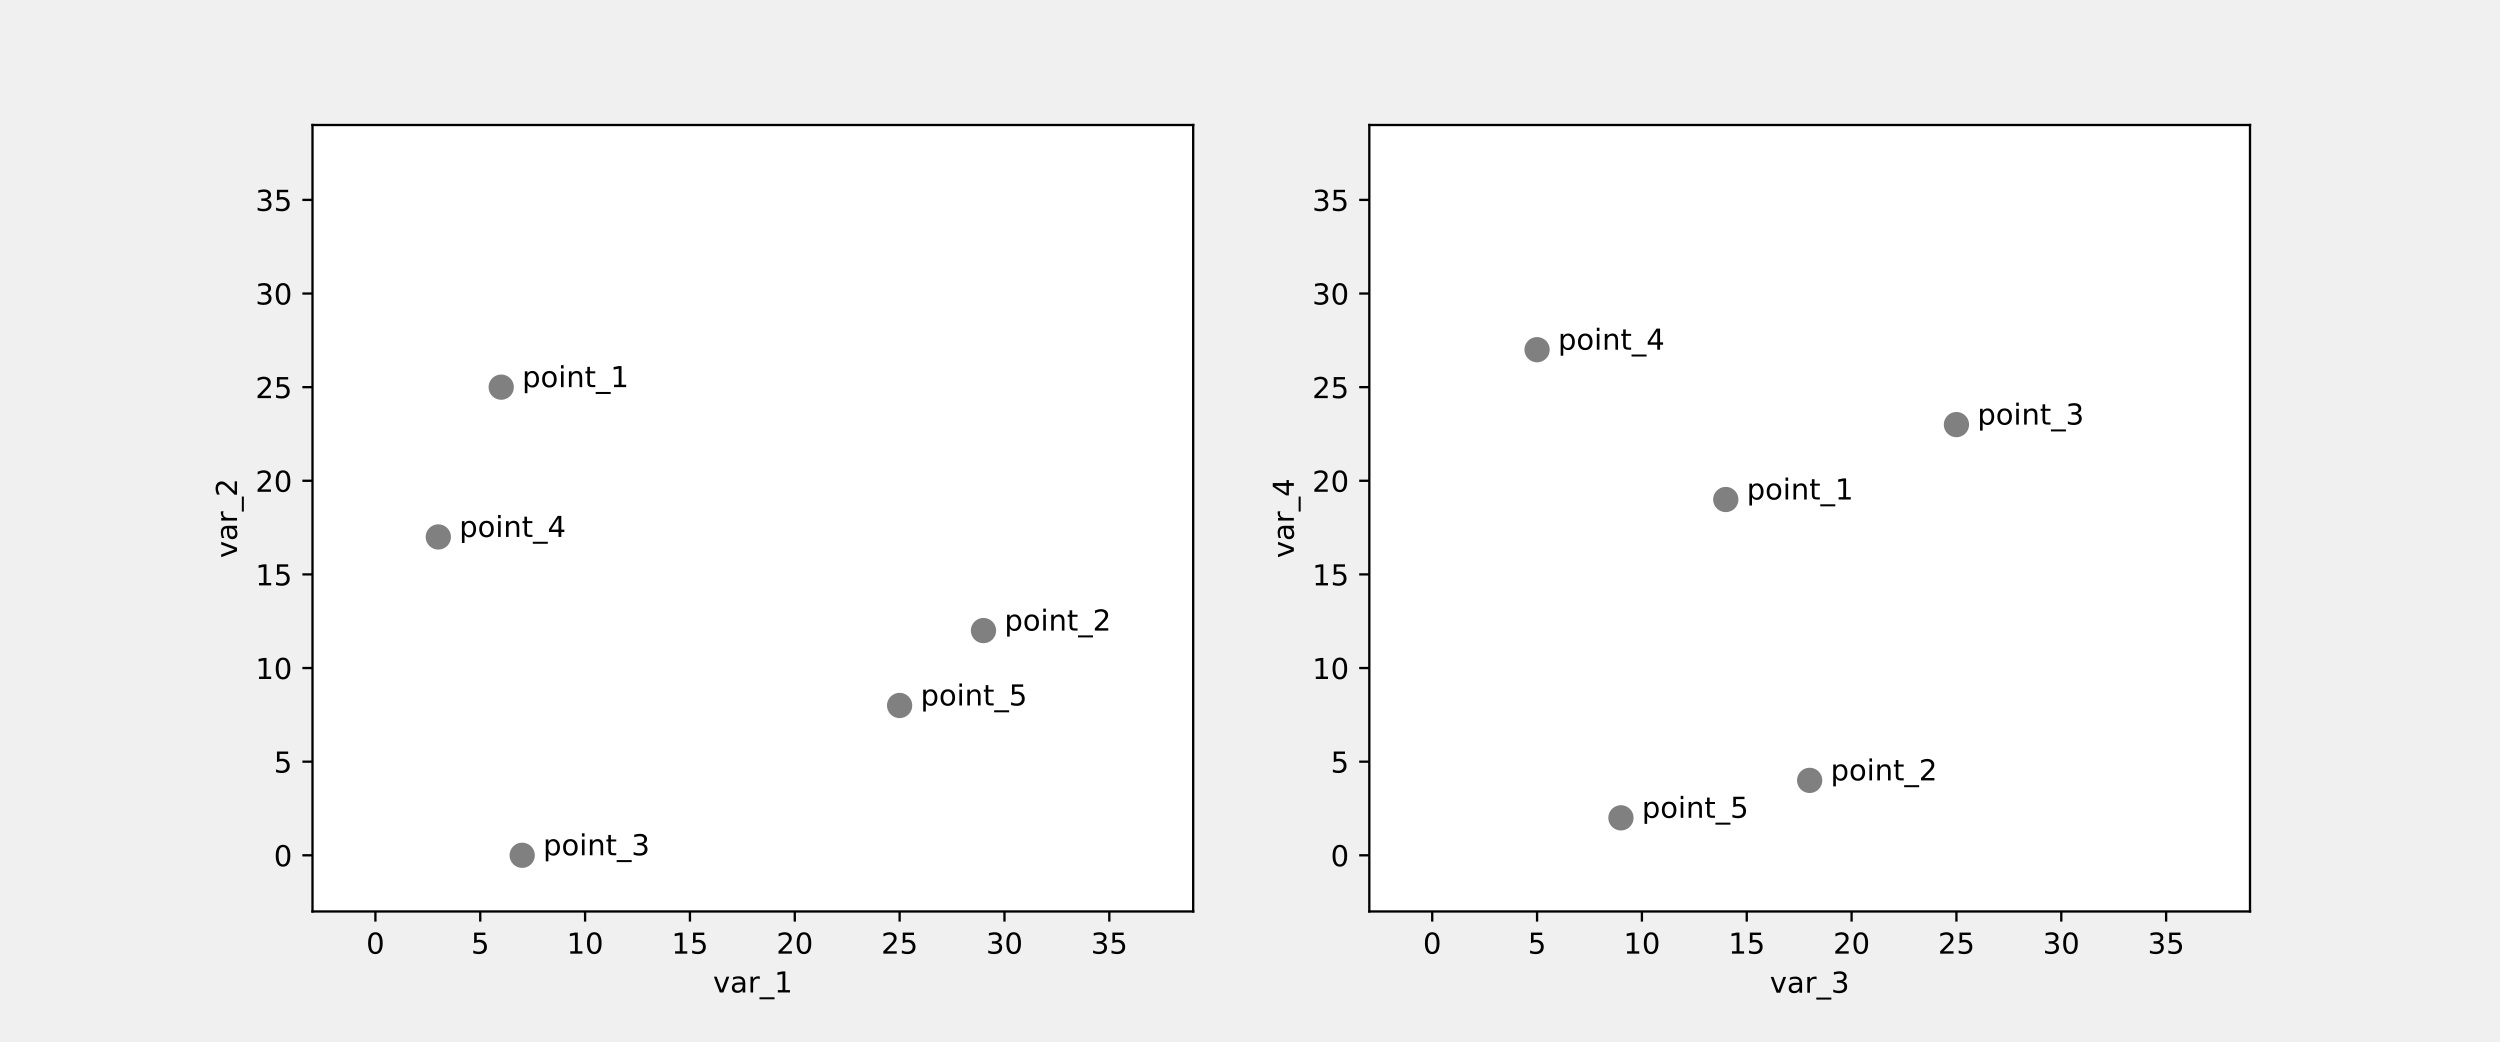
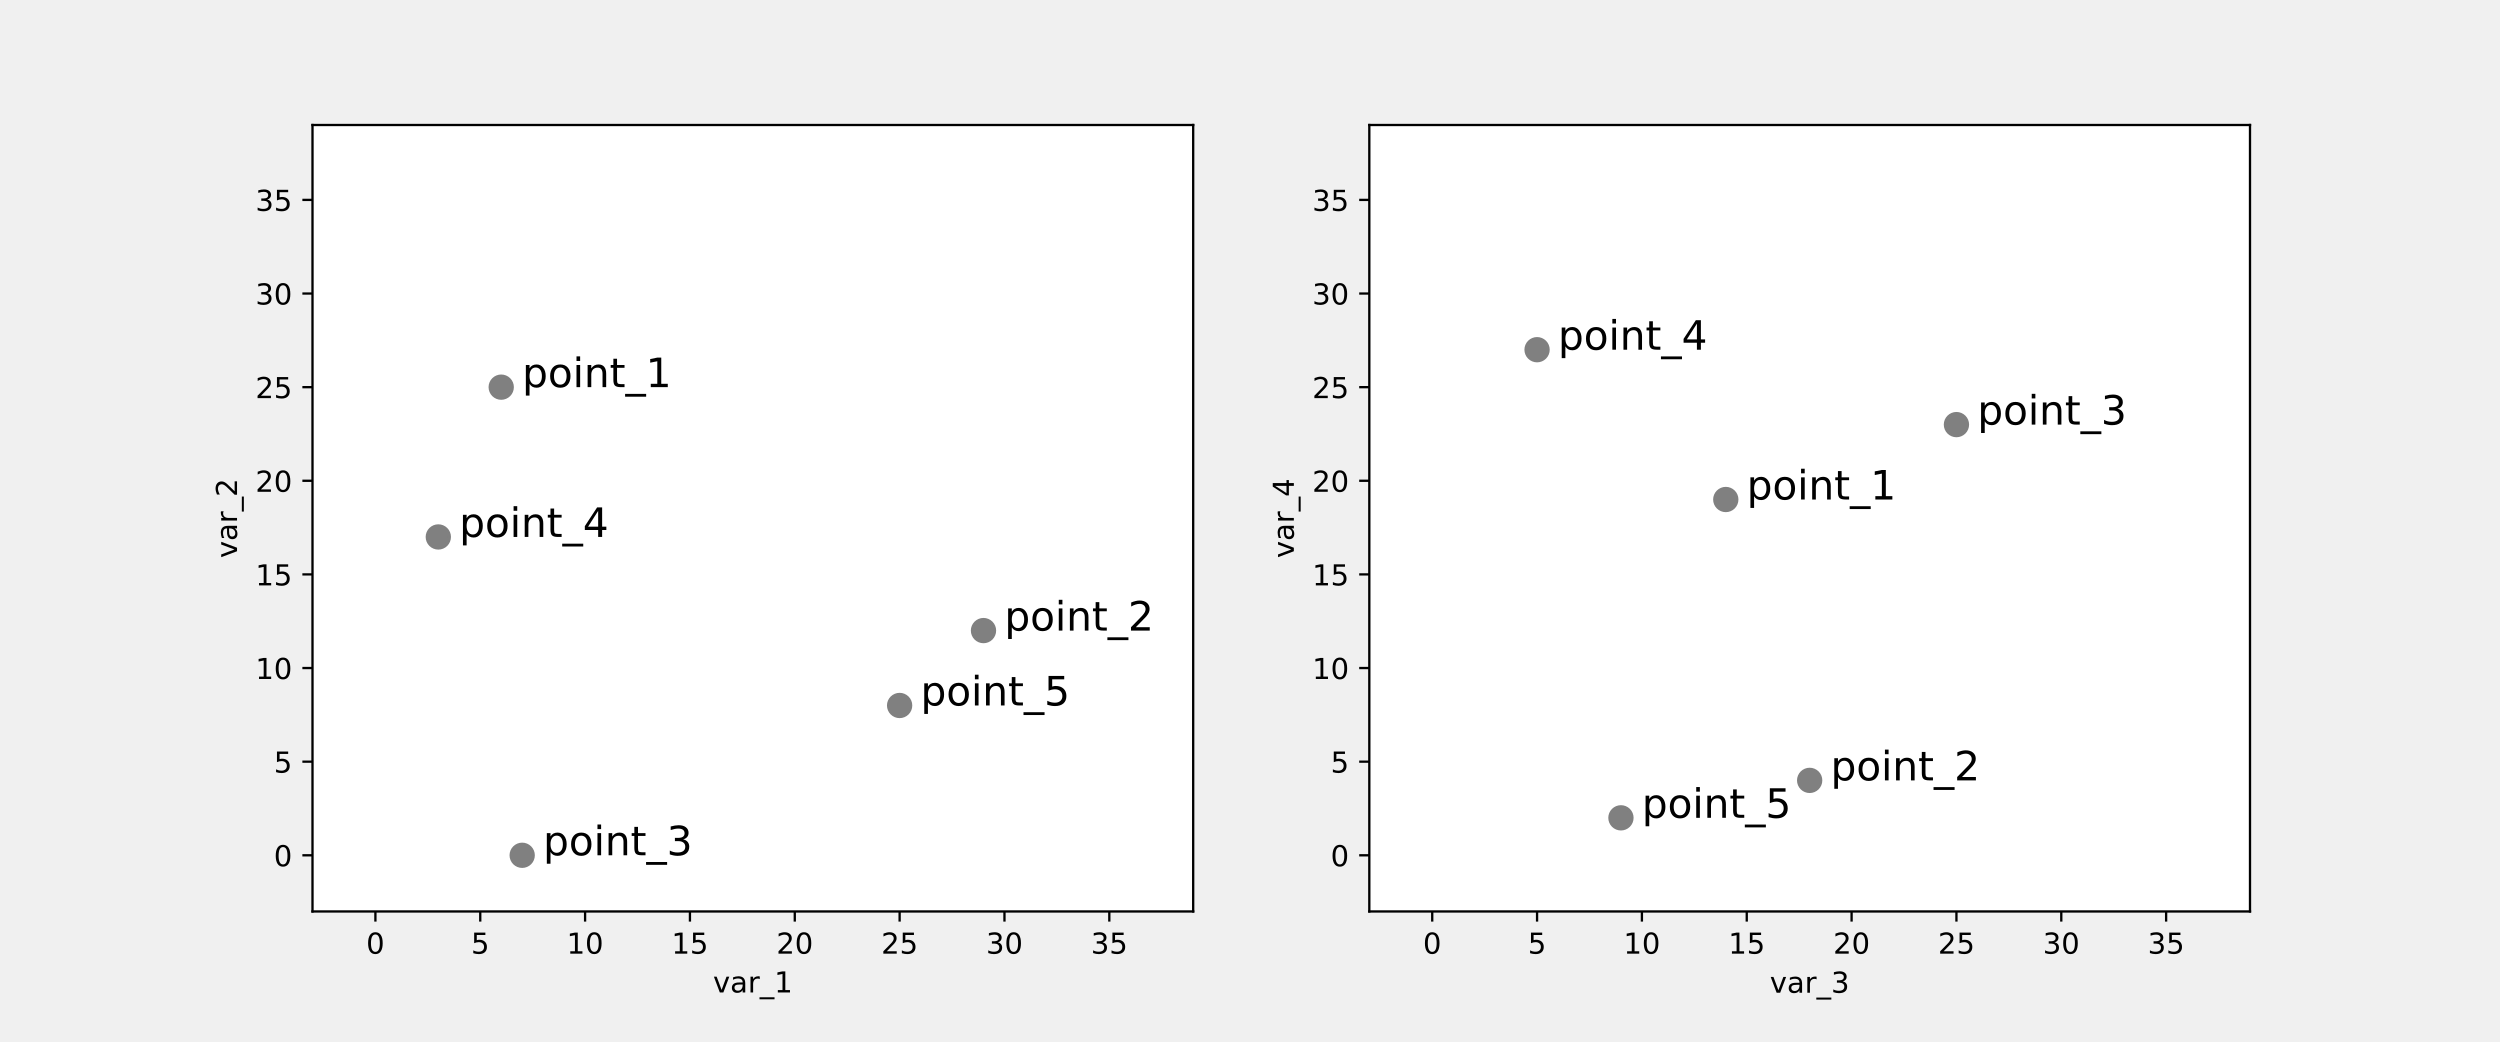
<svg xmlns="http://www.w3.org/2000/svg" xmlns:xlink="http://www.w3.org/1999/xlink" width="864pt" height="360pt" viewBox="0 0 864 360" version="1.1">
  <defs>
    <style type="text/css">*{stroke-linejoin: round; stroke-linecap: butt}</style>
  </defs>
  <g id="figure_1">
    <g id="patch_1">
      <path d="M 0 360  L 864 360  L 864 0  L 0 0  L 0 360  z " style="fill: none" />
    </g>
    <g id="axes_1">
      <g id="patch_2">
        <path d="M 108 315  L 412.364 315  L 412.364 43.2  L 108 43.2  z " style="fill: #ffffff" />
      </g>
      <g id="PathCollection_1">
        <defs>
-           <path id="me17acf2885" d="M 0 3.873  C 1.027 3.873 2.012 3.465 2.739 2.739  C 3.465 2.012 3.873 1.027 3.873 0  C 3.873 -1.027 3.465 -2.012 2.739 -2.739  C 2.012 -3.465 1.027 -3.873 0 -3.873  C -1.027 -3.873 -2.012 -3.465 -2.739 -2.739  C -3.465 -2.012 -3.873 -1.027 -3.873 0  C -3.873 1.027 -3.465 2.012 -2.739 2.739  C -2.012 3.465 -1.027 3.873 0 3.873  z " style="stroke: #808080" />
+           <path id="mf8e4d8fee5" d="M 0 3.873  C 1.027 3.873 2.012 3.465 2.739 2.739  C 3.465 2.012 3.873 1.027 3.873 0  C 3.873 -1.027 3.465 -2.012 2.739 -2.739  C 2.012 -3.465 1.027 -3.873 0 -3.873  C -1.027 -3.873 -2.012 -3.465 -2.739 -2.739  C -3.465 -2.012 -3.873 -1.027 -3.873 0  C -3.873 1.027 -3.465 2.012 -2.739 2.739  C -2.012 3.465 -1.027 3.873 0 3.873  z " style="stroke: #808080" />
        </defs>
-         <g clip-path="url(#pba82935886)">
-           <use xlink:href="#me17acf2885" x="151.481" y="185.571" style="fill: #808080; stroke: #808080" />
-           <use xlink:href="#me17acf2885" x="173.221" y="133.8" style="fill: #808080; stroke: #808080" />
-           <use xlink:href="#me17acf2885" x="180.468" y="295.586" style="fill: #808080; stroke: #808080" />
-           <use xlink:href="#me17acf2885" x="310.909" y="243.814" style="fill: #808080; stroke: #808080" />
-           <use xlink:href="#me17acf2885" x="339.896" y="217.929" style="fill: #808080; stroke: #808080" />
+         <g clip-path="url(#pe9fa8f6e9c)">
+           <use xlink:href="#mf8e4d8fee5" x="151.481" y="185.571" style="fill: #808080; stroke: #808080" />
+           <use xlink:href="#mf8e4d8fee5" x="173.221" y="133.8" style="fill: #808080; stroke: #808080" />
+           <use xlink:href="#mf8e4d8fee5" x="180.468" y="295.586" style="fill: #808080; stroke: #808080" />
+           <use xlink:href="#mf8e4d8fee5" x="310.909" y="243.814" style="fill: #808080; stroke: #808080" />
+           <use xlink:href="#mf8e4d8fee5" x="339.896" y="217.929" style="fill: #808080; stroke: #808080" />
        </g>
      </g>
      <g id="matplotlib.axis_1">
        <g id="xtick_1">
          <g id="line2d_1">
            <defs>
-               <path id="m6d16effee0" d="M 0 0  L 0 3.5  " style="stroke: #000000; stroke-width: 0.8" />
+               <path id="m8dd3a75687" d="M 0 0  L 0 3.5  " style="stroke: #000000; stroke-width: 0.8" />
            </defs>
            <g>
-               <use xlink:href="#m6d16effee0" x="129.74" y="315" style="stroke: #000000; stroke-width: 0.8" />
+               <use xlink:href="#m8dd3a75687" x="129.74" y="315" style="stroke: #000000; stroke-width: 0.8" />
            </g>
          </g>
          <g id="text_1">
            <g transform="translate(126.559 329.5984)scale(0.1 -0.1)">
              <defs>
                <path id="DejaVuSans-30" d="M 2034 4250  Q 1547 4250 1301 3770  Q 1056 3291 1056 2328  Q 1056 1369 1301 889  Q 1547 409 2034 409  Q 2525 409 2770 889  Q 3016 1369 3016 2328  Q 3016 3291 2770 3770  Q 2525 4250 2034 4250  z M 2034 4750  Q 2819 4750 3233 4129  Q 3647 3509 3647 2328  Q 3647 1150 3233 529  Q 2819 -91 2034 -91  Q 1250 -91 836 529  Q 422 1150 422 2328  Q 422 3509 836 4129  Q 1250 4750 2034 4750  z " transform="scale(0.015625)" />
              </defs>
              <use xlink:href="#DejaVuSans-30" />
            </g>
          </g>
        </g>
        <g id="xtick_2">
          <g id="line2d_2">
            <g>
-               <use xlink:href="#m6d16effee0" x="165.974" y="315" style="stroke: #000000; stroke-width: 0.8" />
+               <use xlink:href="#m8dd3a75687" x="165.974" y="315" style="stroke: #000000; stroke-width: 0.8" />
            </g>
          </g>
          <g id="text_2">
            <g transform="translate(162.7928 329.5984)scale(0.1 -0.1)">
              <defs>
                <path id="DejaVuSans-35" d="M 691 4666  L 3169 4666  L 3169 4134  L 1269 4134  L 1269 2991  Q 1406 3038 1543 3061  Q 1681 3084 1819 3084  Q 2600 3084 3056 2656  Q 3513 2228 3513 1497  Q 3513 744 3044 326  Q 2575 -91 1722 -91  Q 1428 -91 1123 -41  Q 819 9 494 109  L 494 744  Q 775 591 1075 516  Q 1375 441 1709 441  Q 2250 441 2565 725  Q 2881 1009 2881 1497  Q 2881 1984 2565 2268  Q 2250 2553 1709 2553  Q 1456 2553 1204 2497  Q 953 2441 691 2322  L 691 4666  z " transform="scale(0.015625)" />
              </defs>
              <use xlink:href="#DejaVuSans-35" />
            </g>
          </g>
        </g>
        <g id="xtick_3">
          <g id="line2d_3">
            <g>
-               <use xlink:href="#m6d16effee0" x="202.208" y="315" style="stroke: #000000; stroke-width: 0.8" />
+               <use xlink:href="#m8dd3a75687" x="202.208" y="315" style="stroke: #000000; stroke-width: 0.8" />
            </g>
          </g>
          <g id="text_3">
            <g transform="translate(195.8453 329.5984)scale(0.1 -0.1)">
              <defs>
                <path id="DejaVuSans-31" d="M 794 531  L 1825 531  L 1825 4091  L 703 3866  L 703 4441  L 1819 4666  L 2450 4666  L 2450 531  L 3481 531  L 3481 0  L 794 0  L 794 531  z " transform="scale(0.015625)" />
              </defs>
              <use xlink:href="#DejaVuSans-31" />
              <use xlink:href="#DejaVuSans-30" x="63.623" />
            </g>
          </g>
        </g>
        <g id="xtick_4">
          <g id="line2d_4">
            <g>
-               <use xlink:href="#m6d16effee0" x="238.442" y="315" style="stroke: #000000; stroke-width: 0.8" />
+               <use xlink:href="#m8dd3a75687" x="238.442" y="315" style="stroke: #000000; stroke-width: 0.8" />
            </g>
          </g>
          <g id="text_4">
            <g transform="translate(232.0791 329.5984)scale(0.1 -0.1)">
              <use xlink:href="#DejaVuSans-31" />
              <use xlink:href="#DejaVuSans-35" x="63.623" />
            </g>
          </g>
        </g>
        <g id="xtick_5">
          <g id="line2d_5">
            <g>
-               <use xlink:href="#m6d16effee0" x="274.675" y="315" style="stroke: #000000; stroke-width: 0.8" />
+               <use xlink:href="#m8dd3a75687" x="274.675" y="315" style="stroke: #000000; stroke-width: 0.8" />
            </g>
          </g>
          <g id="text_5">
            <g transform="translate(268.3128 329.5984)scale(0.1 -0.1)">
              <defs>
                <path id="DejaVuSans-32" d="M 1228 531  L 3431 531  L 3431 0  L 469 0  L 469 531  Q 828 903 1448 1529  Q 2069 2156 2228 2338  Q 2531 2678 2651 2914  Q 2772 3150 2772 3378  Q 2772 3750 2511 3984  Q 2250 4219 1831 4219  Q 1534 4219 1204 4116  Q 875 4013 500 3803  L 500 4441  Q 881 4594 1212 4672  Q 1544 4750 1819 4750  Q 2544 4750 2975 4387  Q 3406 4025 3406 3419  Q 3406 3131 3298 2873  Q 3191 2616 2906 2266  Q 2828 2175 2409 1742  Q 1991 1309 1228 531  z " transform="scale(0.015625)" />
              </defs>
              <use xlink:href="#DejaVuSans-32" />
              <use xlink:href="#DejaVuSans-30" x="63.623" />
            </g>
          </g>
        </g>
        <g id="xtick_6">
          <g id="line2d_6">
            <g>
-               <use xlink:href="#m6d16effee0" x="310.909" y="315" style="stroke: #000000; stroke-width: 0.8" />
+               <use xlink:href="#m8dd3a75687" x="310.909" y="315" style="stroke: #000000; stroke-width: 0.8" />
            </g>
          </g>
          <g id="text_6">
            <g transform="translate(304.5466 329.5984)scale(0.1 -0.1)">
              <use xlink:href="#DejaVuSans-32" />
              <use xlink:href="#DejaVuSans-35" x="63.623" />
            </g>
          </g>
        </g>
        <g id="xtick_7">
          <g id="line2d_7">
            <g>
-               <use xlink:href="#m6d16effee0" x="347.143" y="315" style="stroke: #000000; stroke-width: 0.8" />
+               <use xlink:href="#m8dd3a75687" x="347.143" y="315" style="stroke: #000000; stroke-width: 0.8" />
            </g>
          </g>
          <g id="text_7">
            <g transform="translate(340.7804 329.5984)scale(0.1 -0.1)">
              <defs>
                <path id="DejaVuSans-33" d="M 2597 2516  Q 3050 2419 3304 2112  Q 3559 1806 3559 1356  Q 3559 666 3084 287  Q 2609 -91 1734 -91  Q 1441 -91 1130 -33  Q 819 25 488 141  L 488 750  Q 750 597 1062 519  Q 1375 441 1716 441  Q 2309 441 2620 675  Q 2931 909 2931 1356  Q 2931 1769 2642 2001  Q 2353 2234 1838 2234  L 1294 2234  L 1294 2753  L 1863 2753  Q 2328 2753 2575 2939  Q 2822 3125 2822 3475  Q 2822 3834 2567 4026  Q 2313 4219 1838 4219  Q 1578 4219 1281 4162  Q 984 4106 628 3988  L 628 4550  Q 988 4650 1302 4700  Q 1616 4750 1894 4750  Q 2613 4750 3031 4423  Q 3450 4097 3450 3541  Q 3450 3153 3228 2886  Q 3006 2619 2597 2516  z " transform="scale(0.015625)" />
              </defs>
              <use xlink:href="#DejaVuSans-33" />
              <use xlink:href="#DejaVuSans-30" x="63.623" />
            </g>
          </g>
        </g>
        <g id="xtick_8">
          <g id="line2d_8">
            <g>
-               <use xlink:href="#m6d16effee0" x="383.377" y="315" style="stroke: #000000; stroke-width: 0.8" />
+               <use xlink:href="#m8dd3a75687" x="383.377" y="315" style="stroke: #000000; stroke-width: 0.8" />
            </g>
          </g>
          <g id="text_8">
            <g transform="translate(377.0141 329.5984)scale(0.1 -0.1)">
              <use xlink:href="#DejaVuSans-33" />
              <use xlink:href="#DejaVuSans-35" x="63.623" />
            </g>
          </g>
        </g>
        <g id="text_9">
          <g transform="translate(246.4217 342.9984)scale(0.1 -0.1)">
            <defs>
              <path id="DejaVuSans-76" d="M 191 3500  L 800 3500  L 1894 563  L 2988 3500  L 3597 3500  L 2284 0  L 1503 0  L 191 3500  z " transform="scale(0.015625)" />
              <path id="DejaVuSans-61" d="M 2194 1759  Q 1497 1759 1228 1600  Q 959 1441 959 1056  Q 959 750 1161 570  Q 1363 391 1709 391  Q 2188 391 2477 730  Q 2766 1069 2766 1631  L 2766 1759  L 2194 1759  z M 3341 1997  L 3341 0  L 2766 0  L 2766 531  Q 2569 213 2275 61  Q 1981 -91 1556 -91  Q 1019 -91 701 211  Q 384 513 384 1019  Q 384 1609 779 1909  Q 1175 2209 1959 2209  L 2766 2209  L 2766 2266  Q 2766 2663 2505 2880  Q 2244 3097 1772 3097  Q 1472 3097 1187 3025  Q 903 2953 641 2809  L 641 3341  Q 956 3463 1253 3523  Q 1550 3584 1831 3584  Q 2591 3584 2966 3190  Q 3341 2797 3341 1997  z " transform="scale(0.015625)" />
              <path id="DejaVuSans-72" d="M 2631 2963  Q 2534 3019 2420 3045  Q 2306 3072 2169 3072  Q 1681 3072 1420 2755  Q 1159 2438 1159 1844  L 1159 0  L 581 0  L 581 3500  L 1159 3500  L 1159 2956  Q 1341 3275 1631 3429  Q 1922 3584 2338 3584  Q 2397 3584 2469 3576  Q 2541 3569 2628 3553  L 2631 2963  z " transform="scale(0.015625)" />
              <path id="DejaVuSans-5f" d="M 3263 -1063  L 3263 -1509  L -63 -1509  L -63 -1063  L 3263 -1063  z " transform="scale(0.015625)" />
            </defs>
            <use xlink:href="#DejaVuSans-76" />
            <use xlink:href="#DejaVuSans-61" x="59.18" />
            <use xlink:href="#DejaVuSans-72" x="120.459" />
            <use xlink:href="#DejaVuSans-5f" x="161.572" />
            <use xlink:href="#DejaVuSans-31" x="211.572" />
          </g>
        </g>
      </g>
      <g id="matplotlib.axis_2">
        <g id="ytick_1">
          <g id="line2d_9">
            <defs>
-               <path id="m1a0d87bb80" d="M 0 0  L -3.5 0  " style="stroke: #000000; stroke-width: 0.8" />
+               <path id="m6a28a65131" d="M 0 0  L -3.5 0  " style="stroke: #000000; stroke-width: 0.8" />
            </defs>
            <g>
-               <use xlink:href="#m1a0d87bb80" x="108" y="295.586" style="stroke: #000000; stroke-width: 0.8" />
+               <use xlink:href="#m6a28a65131" x="108" y="295.586" style="stroke: #000000; stroke-width: 0.8" />
            </g>
          </g>
          <g id="text_10">
            <g transform="translate(94.6375 299.3849)scale(0.1 -0.1)">
              <use xlink:href="#DejaVuSans-30" />
            </g>
          </g>
        </g>
        <g id="ytick_2">
          <g id="line2d_10">
            <g>
-               <use xlink:href="#m1a0d87bb80" x="108" y="263.229" style="stroke: #000000; stroke-width: 0.8" />
+               <use xlink:href="#m6a28a65131" x="108" y="263.229" style="stroke: #000000; stroke-width: 0.8" />
            </g>
          </g>
          <g id="text_11">
            <g transform="translate(94.6375 267.0278)scale(0.1 -0.1)">
              <use xlink:href="#DejaVuSans-35" />
            </g>
          </g>
        </g>
        <g id="ytick_3">
          <g id="line2d_11">
            <g>
-               <use xlink:href="#m1a0d87bb80" x="108" y="230.871" style="stroke: #000000; stroke-width: 0.8" />
+               <use xlink:href="#m6a28a65131" x="108" y="230.871" style="stroke: #000000; stroke-width: 0.8" />
            </g>
          </g>
          <g id="text_12">
            <g transform="translate(88.275 234.6706)scale(0.1 -0.1)">
              <use xlink:href="#DejaVuSans-31" />
              <use xlink:href="#DejaVuSans-30" x="63.623" />
            </g>
          </g>
        </g>
        <g id="ytick_4">
          <g id="line2d_12">
            <g>
-               <use xlink:href="#m1a0d87bb80" x="108" y="198.514" style="stroke: #000000; stroke-width: 0.8" />
+               <use xlink:href="#m6a28a65131" x="108" y="198.514" style="stroke: #000000; stroke-width: 0.8" />
            </g>
          </g>
          <g id="text_13">
            <g transform="translate(88.275 202.3135)scale(0.1 -0.1)">
              <use xlink:href="#DejaVuSans-31" />
              <use xlink:href="#DejaVuSans-35" x="63.623" />
            </g>
          </g>
        </g>
        <g id="ytick_5">
          <g id="line2d_13">
            <g>
-               <use xlink:href="#m1a0d87bb80" x="108" y="166.157" style="stroke: #000000; stroke-width: 0.8" />
+               <use xlink:href="#m6a28a65131" x="108" y="166.157" style="stroke: #000000; stroke-width: 0.8" />
            </g>
          </g>
          <g id="text_14">
            <g transform="translate(88.275 169.9564)scale(0.1 -0.1)">
              <use xlink:href="#DejaVuSans-32" />
              <use xlink:href="#DejaVuSans-30" x="63.623" />
            </g>
          </g>
        </g>
        <g id="ytick_6">
          <g id="line2d_14">
            <g>
-               <use xlink:href="#m1a0d87bb80" x="108" y="133.8" style="stroke: #000000; stroke-width: 0.8" />
+               <use xlink:href="#m6a28a65131" x="108" y="133.8" style="stroke: #000000; stroke-width: 0.8" />
            </g>
          </g>
          <g id="text_15">
            <g transform="translate(88.275 137.5992)scale(0.1 -0.1)">
              <use xlink:href="#DejaVuSans-32" />
              <use xlink:href="#DejaVuSans-35" x="63.623" />
            </g>
          </g>
        </g>
        <g id="ytick_7">
          <g id="line2d_15">
            <g>
-               <use xlink:href="#m1a0d87bb80" x="108" y="101.443" style="stroke: #000000; stroke-width: 0.8" />
+               <use xlink:href="#m6a28a65131" x="108" y="101.443" style="stroke: #000000; stroke-width: 0.8" />
            </g>
          </g>
          <g id="text_16">
            <g transform="translate(88.275 105.2421)scale(0.1 -0.1)">
              <use xlink:href="#DejaVuSans-33" />
              <use xlink:href="#DejaVuSans-30" x="63.623" />
            </g>
          </g>
        </g>
        <g id="ytick_8">
          <g id="line2d_16">
            <g>
-               <use xlink:href="#m1a0d87bb80" x="108" y="69.086" style="stroke: #000000; stroke-width: 0.8" />
+               <use xlink:href="#m6a28a65131" x="108" y="69.086" style="stroke: #000000; stroke-width: 0.8" />
            </g>
          </g>
          <g id="text_17">
            <g transform="translate(88.275 72.88493)scale(0.1 -0.1)">
              <use xlink:href="#DejaVuSans-33" />
              <use xlink:href="#DejaVuSans-35" x="63.623" />
            </g>
          </g>
        </g>
        <g id="text_18">
          <g transform="translate(81.91719 192.8602)rotate(-90)scale(0.1 -0.1)">
            <use xlink:href="#DejaVuSans-76" />
            <use xlink:href="#DejaVuSans-61" x="59.18" />
            <use xlink:href="#DejaVuSans-72" x="120.459" />
            <use xlink:href="#DejaVuSans-5f" x="161.572" />
            <use xlink:href="#DejaVuSans-32" x="211.572" />
          </g>
        </g>
      </g>
      <g id="patch_3">
        <path d="M 108 315  L 108 43.2  " style="fill: none; stroke: #000000; stroke-width: 0.8; stroke-linejoin: miter; stroke-linecap: square" />
      </g>
      <g id="patch_4">
        <path d="M 412.364 315  L 412.364 43.2  " style="fill: none; stroke: #000000; stroke-width: 0.8; stroke-linejoin: miter; stroke-linecap: square" />
      </g>
      <g id="patch_5">
        <path d="M 108 315  L 412.364 315  " style="fill: none; stroke: #000000; stroke-width: 0.8; stroke-linejoin: miter; stroke-linecap: square" />
      </g>
      <g id="patch_6">
        <path d="M 108 43.2  L 412.364 43.2  " style="fill: none; stroke: #000000; stroke-width: 0.8; stroke-linejoin: miter; stroke-linecap: square" />
      </g>
      <g id="text_19">
-         <g transform="translate(158.7273 185.5714)scale(0.1 -0.1)">
+         <g transform="translate(158.7273 185.5714)scale(0.14 -0.14)">
          <defs>
            <path id="DejaVuSans-70" d="M 1159 525  L 1159 -1331  L 581 -1331  L 581 3500  L 1159 3500  L 1159 2969  Q 1341 3281 1617 3432  Q 1894 3584 2278 3584  Q 2916 3584 3314 3078  Q 3713 2572 3713 1747  Q 3713 922 3314 415  Q 2916 -91 2278 -91  Q 1894 -91 1617 61  Q 1341 213 1159 525  z M 3116 1747  Q 3116 2381 2855 2742  Q 2594 3103 2138 3103  Q 1681 3103 1420 2742  Q 1159 2381 1159 1747  Q 1159 1113 1420 752  Q 1681 391 2138 391  Q 2594 391 2855 752  Q 3116 1113 3116 1747  z " transform="scale(0.015625)" />
            <path id="DejaVuSans-6f" d="M 1959 3097  Q 1497 3097 1228 2736  Q 959 2375 959 1747  Q 959 1119 1226 758  Q 1494 397 1959 397  Q 2419 397 2687 759  Q 2956 1122 2956 1747  Q 2956 2369 2687 2733  Q 2419 3097 1959 3097  z M 1959 3584  Q 2709 3584 3137 3096  Q 3566 2609 3566 1747  Q 3566 888 3137 398  Q 2709 -91 1959 -91  Q 1206 -91 779 398  Q 353 888 353 1747  Q 353 2609 779 3096  Q 1206 3584 1959 3584  z " transform="scale(0.015625)" />
            <path id="DejaVuSans-69" d="M 603 3500  L 1178 3500  L 1178 0  L 603 0  L 603 3500  z M 603 4863  L 1178 4863  L 1178 4134  L 603 4134  L 603 4863  z " transform="scale(0.015625)" />
            <path id="DejaVuSans-6e" d="M 3513 2113  L 3513 0  L 2938 0  L 2938 2094  Q 2938 2591 2744 2837  Q 2550 3084 2163 3084  Q 1697 3084 1428 2787  Q 1159 2491 1159 1978  L 1159 0  L 581 0  L 581 3500  L 1159 3500  L 1159 2956  Q 1366 3272 1645 3428  Q 1925 3584 2291 3584  Q 2894 3584 3203 3211  Q 3513 2838 3513 2113  z " transform="scale(0.015625)" />
            <path id="DejaVuSans-74" d="M 1172 4494  L 1172 3500  L 2356 3500  L 2356 3053  L 1172 3053  L 1172 1153  Q 1172 725 1289 603  Q 1406 481 1766 481  L 2356 481  L 2356 0  L 1766 0  Q 1100 0 847 248  Q 594 497 594 1153  L 594 3053  L 172 3053  L 172 3500  L 594 3500  L 594 4494  L 1172 4494  z " transform="scale(0.015625)" />
            <path id="DejaVuSans-34" d="M 2419 4116  L 825 1625  L 2419 1625  L 2419 4116  z M 2253 4666  L 3047 4666  L 3047 1625  L 3713 1625  L 3713 1100  L 3047 1100  L 3047 0  L 2419 0  L 2419 1100  L 313 1100  L 313 1709  L 2253 4666  z " transform="scale(0.015625)" />
          </defs>
          <use xlink:href="#DejaVuSans-70" />
          <use xlink:href="#DejaVuSans-6f" x="63.477" />
          <use xlink:href="#DejaVuSans-69" x="124.658" />
          <use xlink:href="#DejaVuSans-6e" x="152.441" />
          <use xlink:href="#DejaVuSans-74" x="215.82" />
          <use xlink:href="#DejaVuSans-5f" x="255.029" />
          <use xlink:href="#DejaVuSans-34" x="305.029" />
        </g>
      </g>
      <g id="text_20">
-         <g transform="translate(180.4675 133.8)scale(0.1 -0.1)">
+         <g transform="translate(180.4675 133.8)scale(0.14 -0.14)">
          <use xlink:href="#DejaVuSans-70" />
          <use xlink:href="#DejaVuSans-6f" x="63.477" />
          <use xlink:href="#DejaVuSans-69" x="124.658" />
          <use xlink:href="#DejaVuSans-6e" x="152.441" />
          <use xlink:href="#DejaVuSans-74" x="215.82" />
          <use xlink:href="#DejaVuSans-5f" x="255.029" />
          <use xlink:href="#DejaVuSans-31" x="305.029" />
        </g>
      </g>
      <g id="text_21">
-         <g transform="translate(187.7143 295.5857)scale(0.1 -0.1)">
+         <g transform="translate(187.7143 295.5857)scale(0.14 -0.14)">
          <use xlink:href="#DejaVuSans-70" />
          <use xlink:href="#DejaVuSans-6f" x="63.477" />
          <use xlink:href="#DejaVuSans-69" x="124.658" />
          <use xlink:href="#DejaVuSans-6e" x="152.441" />
          <use xlink:href="#DejaVuSans-74" x="215.82" />
          <use xlink:href="#DejaVuSans-5f" x="255.029" />
          <use xlink:href="#DejaVuSans-33" x="305.029" />
        </g>
      </g>
      <g id="text_22">
-         <g transform="translate(318.1558 243.8143)scale(0.1 -0.1)">
+         <g transform="translate(318.1558 243.8143)scale(0.14 -0.14)">
          <use xlink:href="#DejaVuSans-70" />
          <use xlink:href="#DejaVuSans-6f" x="63.477" />
          <use xlink:href="#DejaVuSans-69" x="124.658" />
          <use xlink:href="#DejaVuSans-6e" x="152.441" />
          <use xlink:href="#DejaVuSans-74" x="215.82" />
          <use xlink:href="#DejaVuSans-5f" x="255.029" />
          <use xlink:href="#DejaVuSans-35" x="305.029" />
        </g>
      </g>
      <g id="text_23">
-         <g transform="translate(347.1429 217.9286)scale(0.1 -0.1)">
+         <g transform="translate(347.1429 217.9286)scale(0.14 -0.14)">
          <use xlink:href="#DejaVuSans-70" />
          <use xlink:href="#DejaVuSans-6f" x="63.477" />
          <use xlink:href="#DejaVuSans-69" x="124.658" />
          <use xlink:href="#DejaVuSans-6e" x="152.441" />
          <use xlink:href="#DejaVuSans-74" x="215.82" />
          <use xlink:href="#DejaVuSans-5f" x="255.029" />
          <use xlink:href="#DejaVuSans-32" x="305.029" />
        </g>
      </g>
    </g>
    <g id="axes_2">
      <g id="patch_7">
        <path d="M 473.236 315  L 777.6 315  L 777.6 43.2  L 473.236 43.2  z " style="fill: #ffffff" />
      </g>
      <g id="PathCollection_2">
-         <g clip-path="url(#pc411eeeef3)">
-           <use xlink:href="#me17acf2885" x="531.21" y="120.857" style="fill: #808080; stroke: #808080" />
-           <use xlink:href="#me17acf2885" x="596.431" y="172.629" style="fill: #808080; stroke: #808080" />
-           <use xlink:href="#me17acf2885" x="676.145" y="146.743" style="fill: #808080; stroke: #808080" />
-           <use xlink:href="#me17acf2885" x="560.197" y="282.643" style="fill: #808080; stroke: #808080" />
-           <use xlink:href="#me17acf2885" x="625.418" y="269.7" style="fill: #808080; stroke: #808080" />
+         <g clip-path="url(#p9cfaa7b5ea)">
+           <use xlink:href="#mf8e4d8fee5" x="531.21" y="120.857" style="fill: #808080; stroke: #808080" />
+           <use xlink:href="#mf8e4d8fee5" x="596.431" y="172.629" style="fill: #808080; stroke: #808080" />
+           <use xlink:href="#mf8e4d8fee5" x="676.145" y="146.743" style="fill: #808080; stroke: #808080" />
+           <use xlink:href="#mf8e4d8fee5" x="560.197" y="282.643" style="fill: #808080; stroke: #808080" />
+           <use xlink:href="#mf8e4d8fee5" x="625.418" y="269.7" style="fill: #808080; stroke: #808080" />
        </g>
      </g>
      <g id="matplotlib.axis_3">
        <g id="xtick_9">
          <g id="line2d_17">
            <g>
-               <use xlink:href="#m6d16effee0" x="494.977" y="315" style="stroke: #000000; stroke-width: 0.8" />
+               <use xlink:href="#m8dd3a75687" x="494.977" y="315" style="stroke: #000000; stroke-width: 0.8" />
            </g>
          </g>
          <g id="text_24">
            <g transform="translate(491.7954 329.5984)scale(0.1 -0.1)">
              <use xlink:href="#DejaVuSans-30" />
            </g>
          </g>
        </g>
        <g id="xtick_10">
          <g id="line2d_18">
            <g>
-               <use xlink:href="#m6d16effee0" x="531.21" y="315" style="stroke: #000000; stroke-width: 0.8" />
+               <use xlink:href="#m8dd3a75687" x="531.21" y="315" style="stroke: #000000; stroke-width: 0.8" />
            </g>
          </g>
          <g id="text_25">
            <g transform="translate(528.0291 329.5984)scale(0.1 -0.1)">
              <use xlink:href="#DejaVuSans-35" />
            </g>
          </g>
        </g>
        <g id="xtick_11">
          <g id="line2d_19">
            <g>
-               <use xlink:href="#m6d16effee0" x="567.444" y="315" style="stroke: #000000; stroke-width: 0.8" />
+               <use xlink:href="#m8dd3a75687" x="567.444" y="315" style="stroke: #000000; stroke-width: 0.8" />
            </g>
          </g>
          <g id="text_26">
            <g transform="translate(561.0817 329.5984)scale(0.1 -0.1)">
              <use xlink:href="#DejaVuSans-31" />
              <use xlink:href="#DejaVuSans-30" x="63.623" />
            </g>
          </g>
        </g>
        <g id="xtick_12">
          <g id="line2d_20">
            <g>
-               <use xlink:href="#m6d16effee0" x="603.678" y="315" style="stroke: #000000; stroke-width: 0.8" />
+               <use xlink:href="#m8dd3a75687" x="603.678" y="315" style="stroke: #000000; stroke-width: 0.8" />
            </g>
          </g>
          <g id="text_27">
            <g transform="translate(597.3154 329.5984)scale(0.1 -0.1)">
              <use xlink:href="#DejaVuSans-31" />
              <use xlink:href="#DejaVuSans-35" x="63.623" />
            </g>
          </g>
        </g>
        <g id="xtick_13">
          <g id="line2d_21">
            <g>
-               <use xlink:href="#m6d16effee0" x="639.912" y="315" style="stroke: #000000; stroke-width: 0.8" />
+               <use xlink:href="#m8dd3a75687" x="639.912" y="315" style="stroke: #000000; stroke-width: 0.8" />
            </g>
          </g>
          <g id="text_28">
            <g transform="translate(633.5492 329.5984)scale(0.1 -0.1)">
              <use xlink:href="#DejaVuSans-32" />
              <use xlink:href="#DejaVuSans-30" x="63.623" />
            </g>
          </g>
        </g>
        <g id="xtick_14">
          <g id="line2d_22">
            <g>
-               <use xlink:href="#m6d16effee0" x="676.145" y="315" style="stroke: #000000; stroke-width: 0.8" />
+               <use xlink:href="#m8dd3a75687" x="676.145" y="315" style="stroke: #000000; stroke-width: 0.8" />
            </g>
          </g>
          <g id="text_29">
            <g transform="translate(669.783 329.5984)scale(0.1 -0.1)">
              <use xlink:href="#DejaVuSans-32" />
              <use xlink:href="#DejaVuSans-35" x="63.623" />
            </g>
          </g>
        </g>
        <g id="xtick_15">
          <g id="line2d_23">
            <g>
-               <use xlink:href="#m6d16effee0" x="712.379" y="315" style="stroke: #000000; stroke-width: 0.8" />
+               <use xlink:href="#m8dd3a75687" x="712.379" y="315" style="stroke: #000000; stroke-width: 0.8" />
            </g>
          </g>
          <g id="text_30">
            <g transform="translate(706.0167 329.5984)scale(0.1 -0.1)">
              <use xlink:href="#DejaVuSans-33" />
              <use xlink:href="#DejaVuSans-30" x="63.623" />
            </g>
          </g>
        </g>
        <g id="xtick_16">
          <g id="line2d_24">
            <g>
-               <use xlink:href="#m6d16effee0" x="748.613" y="315" style="stroke: #000000; stroke-width: 0.8" />
+               <use xlink:href="#m8dd3a75687" x="748.613" y="315" style="stroke: #000000; stroke-width: 0.8" />
            </g>
          </g>
          <g id="text_31">
            <g transform="translate(742.2505 329.5984)scale(0.1 -0.1)">
              <use xlink:href="#DejaVuSans-33" />
              <use xlink:href="#DejaVuSans-35" x="63.623" />
            </g>
          </g>
        </g>
        <g id="text_32">
          <g transform="translate(611.658 343.1)scale(0.1 -0.1)">
            <use xlink:href="#DejaVuSans-76" />
            <use xlink:href="#DejaVuSans-61" x="59.18" />
            <use xlink:href="#DejaVuSans-72" x="120.459" />
            <use xlink:href="#DejaVuSans-5f" x="161.572" />
            <use xlink:href="#DejaVuSans-33" x="211.572" />
          </g>
        </g>
      </g>
      <g id="matplotlib.axis_4">
        <g id="ytick_9">
          <g id="line2d_25">
            <g>
-               <use xlink:href="#m1a0d87bb80" x="473.236" y="295.586" style="stroke: #000000; stroke-width: 0.8" />
+               <use xlink:href="#m6a28a65131" x="473.236" y="295.586" style="stroke: #000000; stroke-width: 0.8" />
            </g>
          </g>
          <g id="text_33">
            <g transform="translate(459.8739 299.3849)scale(0.1 -0.1)">
              <use xlink:href="#DejaVuSans-30" />
            </g>
          </g>
        </g>
        <g id="ytick_10">
          <g id="line2d_26">
            <g>
-               <use xlink:href="#m1a0d87bb80" x="473.236" y="263.229" style="stroke: #000000; stroke-width: 0.8" />
+               <use xlink:href="#m6a28a65131" x="473.236" y="263.229" style="stroke: #000000; stroke-width: 0.8" />
            </g>
          </g>
          <g id="text_34">
            <g transform="translate(459.8739 267.0278)scale(0.1 -0.1)">
              <use xlink:href="#DejaVuSans-35" />
            </g>
          </g>
        </g>
        <g id="ytick_11">
          <g id="line2d_27">
            <g>
-               <use xlink:href="#m1a0d87bb80" x="473.236" y="230.871" style="stroke: #000000; stroke-width: 0.8" />
+               <use xlink:href="#m6a28a65131" x="473.236" y="230.871" style="stroke: #000000; stroke-width: 0.8" />
            </g>
          </g>
          <g id="text_35">
            <g transform="translate(453.5114 234.6706)scale(0.1 -0.1)">
              <use xlink:href="#DejaVuSans-31" />
              <use xlink:href="#DejaVuSans-30" x="63.623" />
            </g>
          </g>
        </g>
        <g id="ytick_12">
          <g id="line2d_28">
            <g>
-               <use xlink:href="#m1a0d87bb80" x="473.236" y="198.514" style="stroke: #000000; stroke-width: 0.8" />
+               <use xlink:href="#m6a28a65131" x="473.236" y="198.514" style="stroke: #000000; stroke-width: 0.8" />
            </g>
          </g>
          <g id="text_36">
            <g transform="translate(453.5114 202.3135)scale(0.1 -0.1)">
              <use xlink:href="#DejaVuSans-31" />
              <use xlink:href="#DejaVuSans-35" x="63.623" />
            </g>
          </g>
        </g>
        <g id="ytick_13">
          <g id="line2d_29">
            <g>
-               <use xlink:href="#m1a0d87bb80" x="473.236" y="166.157" style="stroke: #000000; stroke-width: 0.8" />
+               <use xlink:href="#m6a28a65131" x="473.236" y="166.157" style="stroke: #000000; stroke-width: 0.8" />
            </g>
          </g>
          <g id="text_37">
            <g transform="translate(453.5114 169.9564)scale(0.1 -0.1)">
              <use xlink:href="#DejaVuSans-32" />
              <use xlink:href="#DejaVuSans-30" x="63.623" />
            </g>
          </g>
        </g>
        <g id="ytick_14">
          <g id="line2d_30">
            <g>
-               <use xlink:href="#m1a0d87bb80" x="473.236" y="133.8" style="stroke: #000000; stroke-width: 0.8" />
+               <use xlink:href="#m6a28a65131" x="473.236" y="133.8" style="stroke: #000000; stroke-width: 0.8" />
            </g>
          </g>
          <g id="text_38">
            <g transform="translate(453.5114 137.5992)scale(0.1 -0.1)">
              <use xlink:href="#DejaVuSans-32" />
              <use xlink:href="#DejaVuSans-35" x="63.623" />
            </g>
          </g>
        </g>
        <g id="ytick_15">
          <g id="line2d_31">
            <g>
-               <use xlink:href="#m1a0d87bb80" x="473.236" y="101.443" style="stroke: #000000; stroke-width: 0.8" />
+               <use xlink:href="#m6a28a65131" x="473.236" y="101.443" style="stroke: #000000; stroke-width: 0.8" />
            </g>
          </g>
          <g id="text_39">
            <g transform="translate(453.5114 105.2421)scale(0.1 -0.1)">
              <use xlink:href="#DejaVuSans-33" />
              <use xlink:href="#DejaVuSans-30" x="63.623" />
            </g>
          </g>
        </g>
        <g id="ytick_16">
          <g id="line2d_32">
            <g>
-               <use xlink:href="#m1a0d87bb80" x="473.236" y="69.086" style="stroke: #000000; stroke-width: 0.8" />
+               <use xlink:href="#m6a28a65131" x="473.236" y="69.086" style="stroke: #000000; stroke-width: 0.8" />
            </g>
          </g>
          <g id="text_40">
            <g transform="translate(453.5114 72.88493)scale(0.1 -0.1)">
              <use xlink:href="#DejaVuSans-33" />
              <use xlink:href="#DejaVuSans-35" x="63.623" />
            </g>
          </g>
        </g>
        <g id="text_41">
          <g transform="translate(447.1536 192.8602)rotate(-90)scale(0.1 -0.1)">
            <use xlink:href="#DejaVuSans-76" />
            <use xlink:href="#DejaVuSans-61" x="59.18" />
            <use xlink:href="#DejaVuSans-72" x="120.459" />
            <use xlink:href="#DejaVuSans-5f" x="161.572" />
            <use xlink:href="#DejaVuSans-34" x="211.572" />
          </g>
        </g>
      </g>
      <g id="patch_8">
        <path d="M 473.236 315  L 473.236 43.2  " style="fill: none; stroke: #000000; stroke-width: 0.8; stroke-linejoin: miter; stroke-linecap: square" />
      </g>
      <g id="patch_9">
        <path d="M 777.6 315  L 777.6 43.2  " style="fill: none; stroke: #000000; stroke-width: 0.8; stroke-linejoin: miter; stroke-linecap: square" />
      </g>
      <g id="patch_10">
        <path d="M 473.236 315  L 777.6 315  " style="fill: none; stroke: #000000; stroke-width: 0.8; stroke-linejoin: miter; stroke-linecap: square" />
      </g>
      <g id="patch_11">
        <path d="M 473.236 43.2  L 777.6 43.2  " style="fill: none; stroke: #000000; stroke-width: 0.8; stroke-linejoin: miter; stroke-linecap: square" />
      </g>
      <g id="text_42">
-         <g transform="translate(538.4571 120.8571)scale(0.1 -0.1)">
+         <g transform="translate(538.4571 120.8571)scale(0.14 -0.14)">
          <use xlink:href="#DejaVuSans-70" />
          <use xlink:href="#DejaVuSans-6f" x="63.477" />
          <use xlink:href="#DejaVuSans-69" x="124.658" />
          <use xlink:href="#DejaVuSans-6e" x="152.441" />
          <use xlink:href="#DejaVuSans-74" x="215.82" />
          <use xlink:href="#DejaVuSans-5f" x="255.029" />
          <use xlink:href="#DejaVuSans-34" x="305.029" />
        </g>
      </g>
      <g id="text_43">
-         <g transform="translate(603.6779 172.6286)scale(0.1 -0.1)">
+         <g transform="translate(603.6779 172.6286)scale(0.14 -0.14)">
          <use xlink:href="#DejaVuSans-70" />
          <use xlink:href="#DejaVuSans-6f" x="63.477" />
          <use xlink:href="#DejaVuSans-69" x="124.658" />
          <use xlink:href="#DejaVuSans-6e" x="152.441" />
          <use xlink:href="#DejaVuSans-74" x="215.82" />
          <use xlink:href="#DejaVuSans-5f" x="255.029" />
          <use xlink:href="#DejaVuSans-31" x="305.029" />
        </g>
      </g>
      <g id="text_44">
-         <g transform="translate(683.3922 146.7429)scale(0.1 -0.1)">
+         <g transform="translate(683.3922 146.7429)scale(0.14 -0.14)">
          <use xlink:href="#DejaVuSans-70" />
          <use xlink:href="#DejaVuSans-6f" x="63.477" />
          <use xlink:href="#DejaVuSans-69" x="124.658" />
          <use xlink:href="#DejaVuSans-6e" x="152.441" />
          <use xlink:href="#DejaVuSans-74" x="215.82" />
          <use xlink:href="#DejaVuSans-5f" x="255.029" />
          <use xlink:href="#DejaVuSans-33" x="305.029" />
        </g>
      </g>
      <g id="text_45">
-         <g transform="translate(567.4442 282.6429)scale(0.1 -0.1)">
+         <g transform="translate(567.4442 282.6429)scale(0.14 -0.14)">
          <use xlink:href="#DejaVuSans-70" />
          <use xlink:href="#DejaVuSans-6f" x="63.477" />
          <use xlink:href="#DejaVuSans-69" x="124.658" />
          <use xlink:href="#DejaVuSans-6e" x="152.441" />
          <use xlink:href="#DejaVuSans-74" x="215.82" />
          <use xlink:href="#DejaVuSans-5f" x="255.029" />
          <use xlink:href="#DejaVuSans-35" x="305.029" />
        </g>
      </g>
      <g id="text_46">
-         <g transform="translate(632.6649 269.7)scale(0.1 -0.1)">
+         <g transform="translate(632.6649 269.7)scale(0.14 -0.14)">
          <use xlink:href="#DejaVuSans-70" />
          <use xlink:href="#DejaVuSans-6f" x="63.477" />
          <use xlink:href="#DejaVuSans-69" x="124.658" />
          <use xlink:href="#DejaVuSans-6e" x="152.441" />
          <use xlink:href="#DejaVuSans-74" x="215.82" />
          <use xlink:href="#DejaVuSans-5f" x="255.029" />
          <use xlink:href="#DejaVuSans-32" x="305.029" />
        </g>
      </g>
    </g>
  </g>
  <defs>
-     <clipPath id="pba82935886">
+     <clipPath id="pe9fa8f6e9c">
      <rect x="108" y="43.2" width="304.364" height="271.8" />
    </clipPath>
-     <clipPath id="pc411eeeef3">
+     <clipPath id="p9cfaa7b5ea">
      <rect x="473.236" y="43.2" width="304.364" height="271.8" />
    </clipPath>
  </defs>
</svg>
